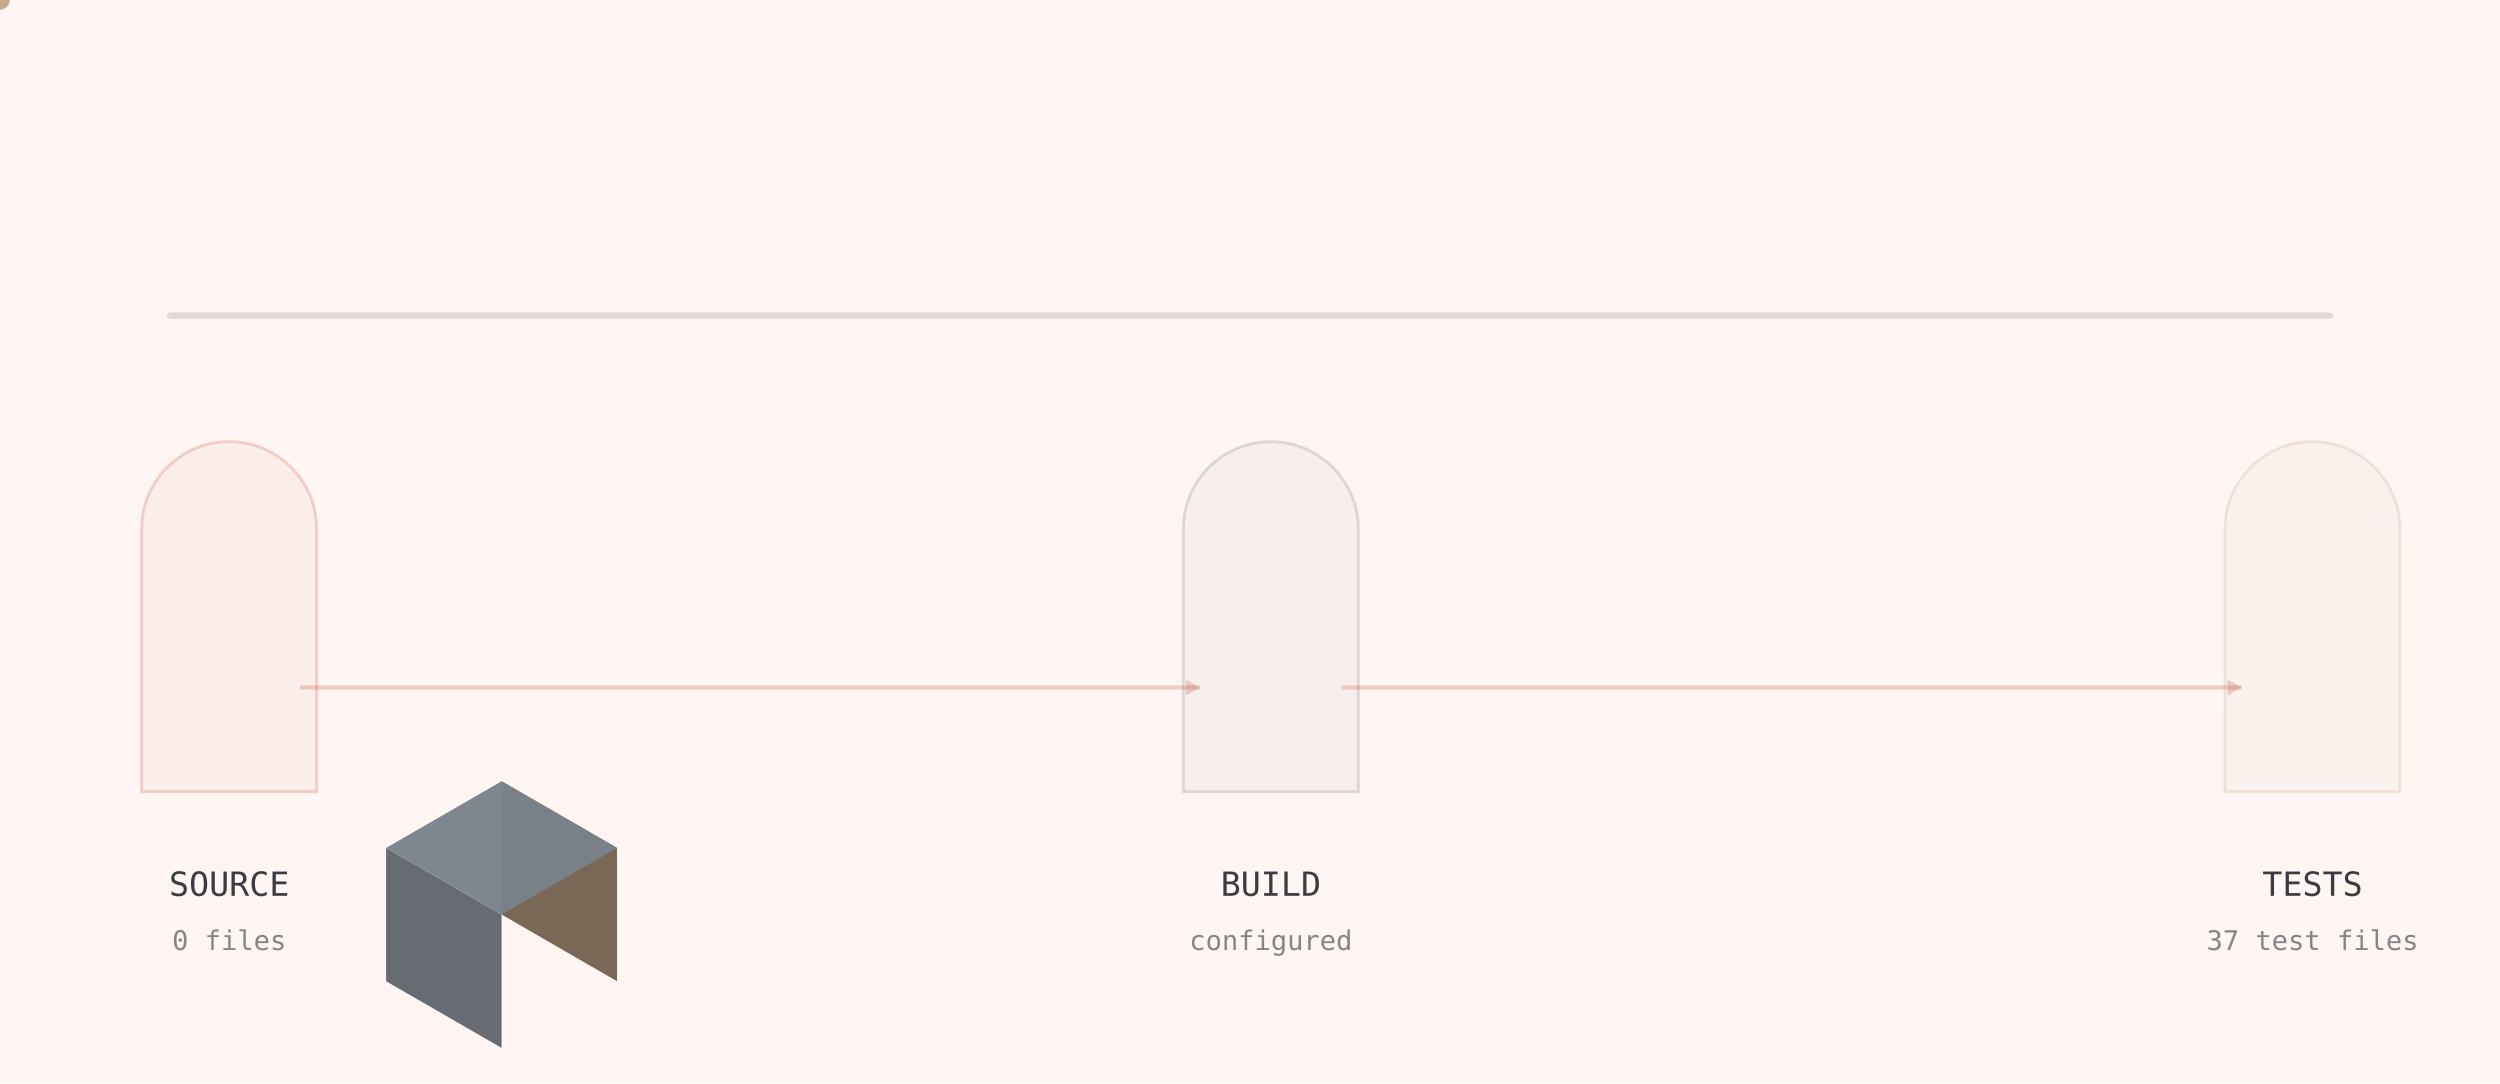
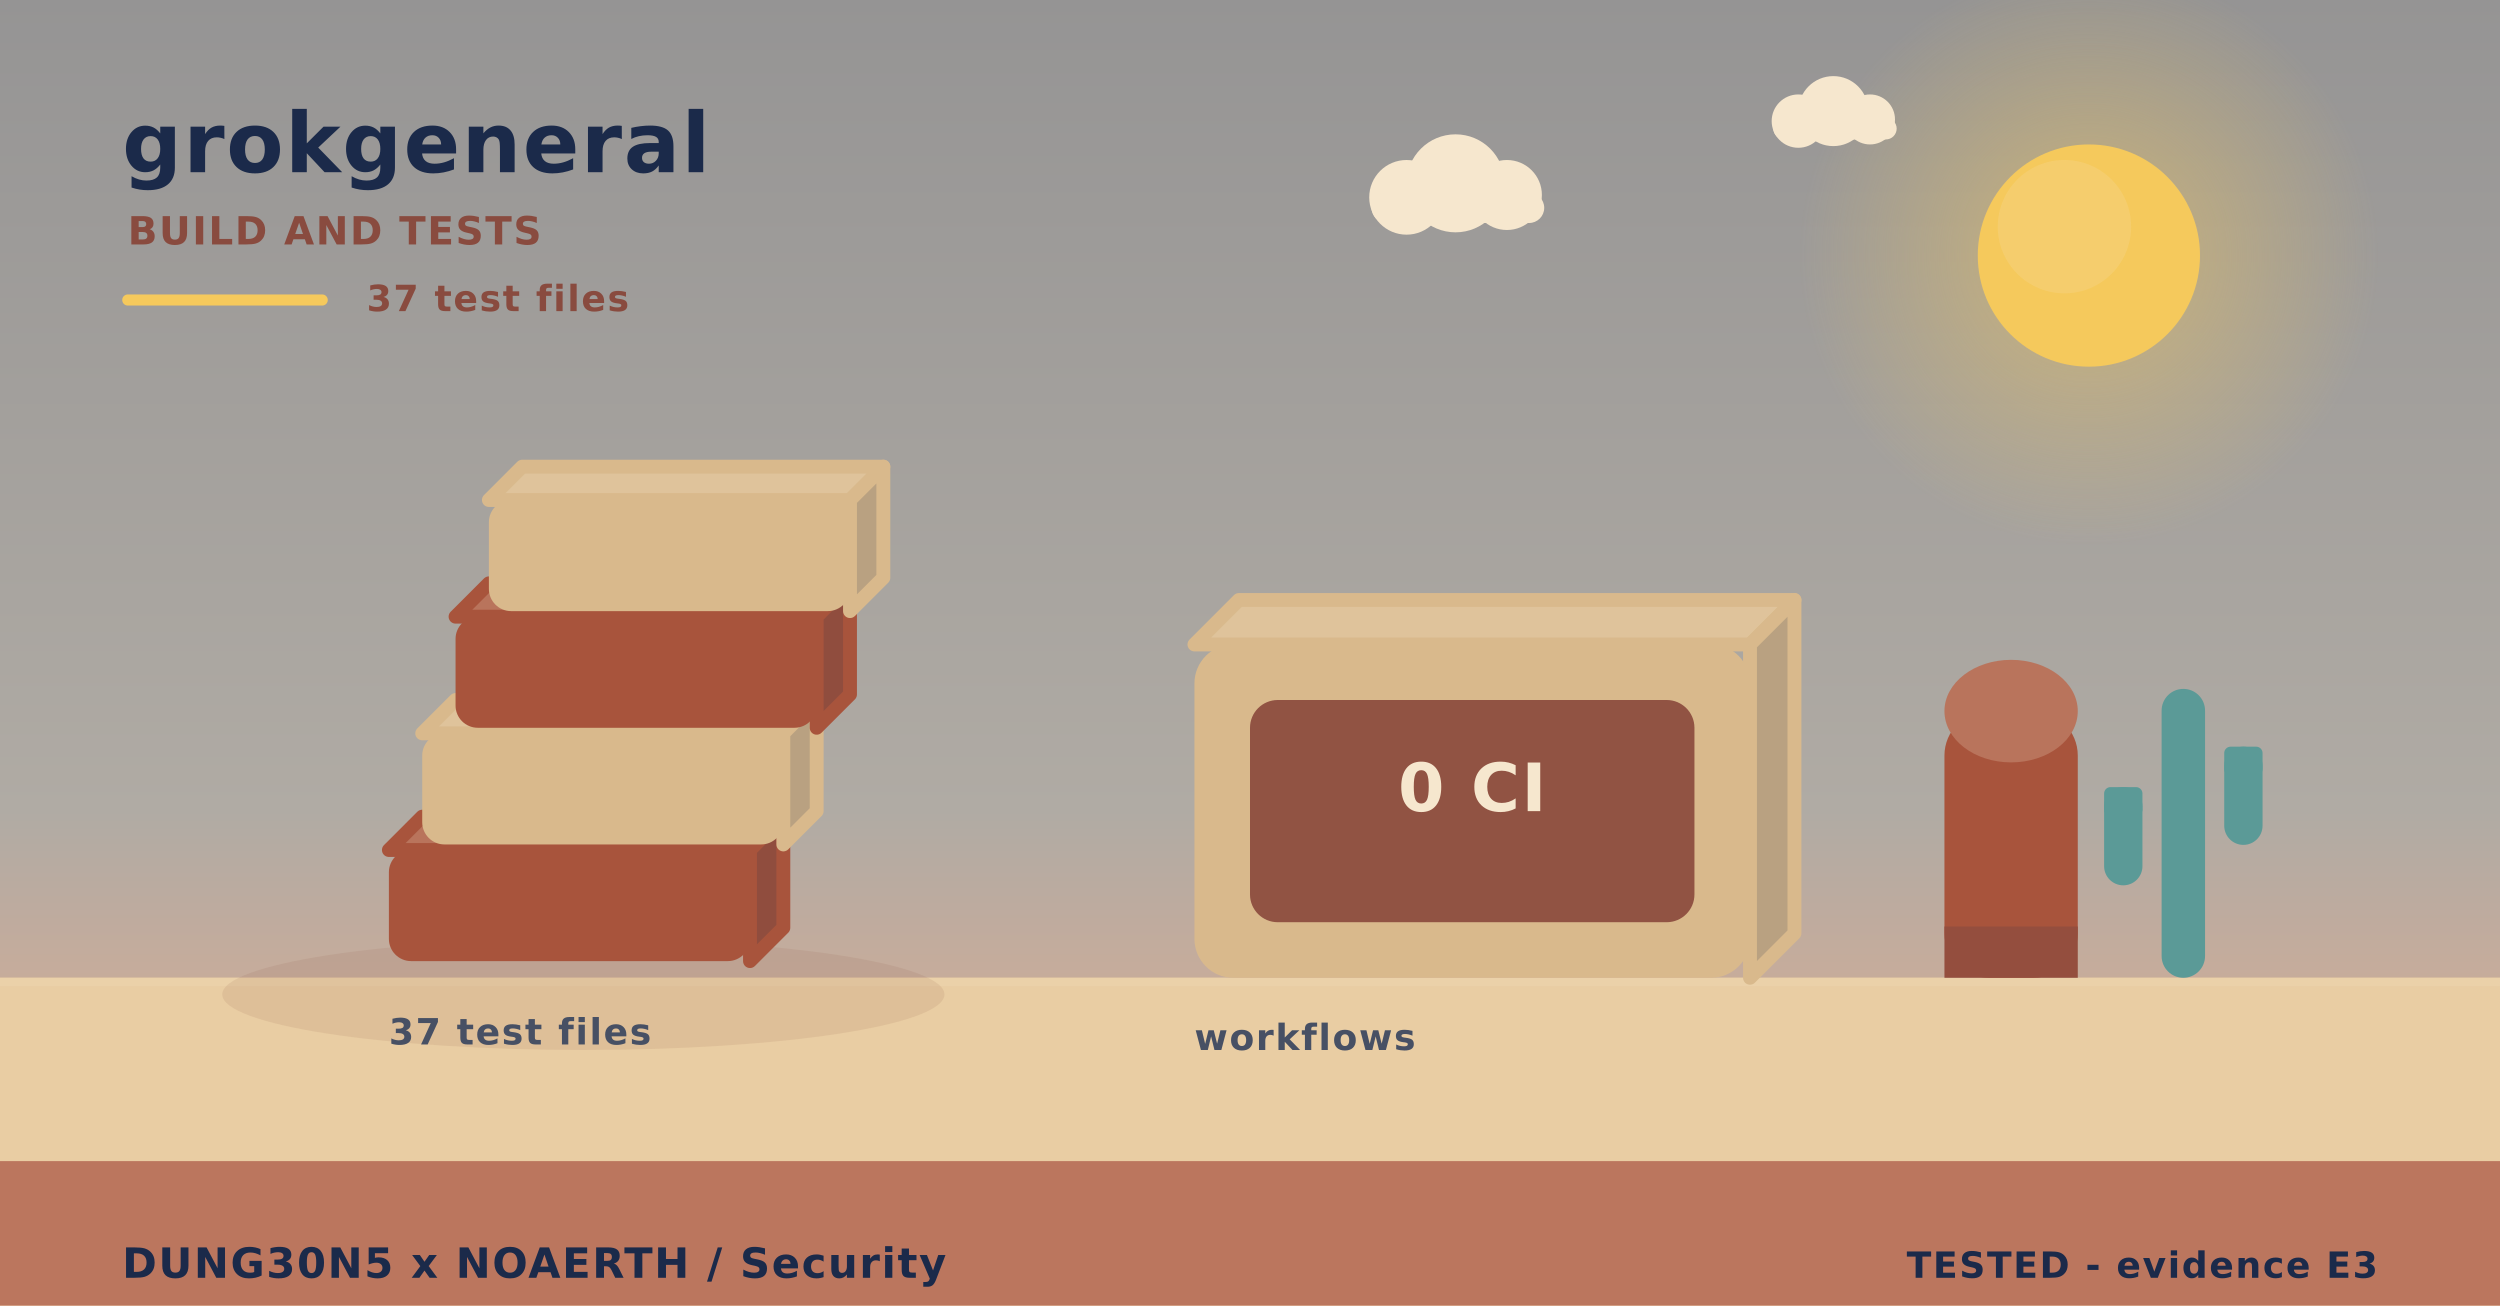
- <svg xmlns="http://www.w3.org/2000/svg" viewBox="0 0 1200 520" width="1200" height="520" role="img" aria-label="grokgeneral build evidence">
-   <rect width="1200" height="520" fill="#fff5f2" />
-   <defs>
-     <linearGradient id="gb" x1="0" y1="0" x2="1" y2="1">
-       <stop offset="0%" stop-color="#c75f48" />
-       <stop offset="100%" stop-color="#78818a" />
-     </linearGradient>
-   </defs>
-   <rect x="80.00" y="150.00" width="1040.00" height="3.00" rx="2.00" fill="rgba(37,40,46,0.140)" opacity="1.00" />
-   <path d="M68.00,380.00 L68.00,254.00 A42.00,42.00 0 0 1 152.00,254.00 L152.00,380.00 Z" fill="rgba(199,95,72,0.100)" opacity="0.55" stroke="rgba(199,95,72,0.450)" stroke-width="1.4" />
-   <polygon points="-192.26,189.00 -136.83,221.00 -136.83,157.00 -192.26,125.00" fill="#736150" opacity="0.95" />
-   <polygon points="-247.68,221.00 -192.26,253.00 -192.26,189.00 -247.68,157.00" fill="#5e656c" opacity="0.95" />
-   <polygon points="-192.26,125.00 -136.83,157.00 -192.26,189.00 -247.68,157.00" fill="#c75f48" opacity="0.95" />
-   <text x="110" y="430" font-family="ui-monospace,Menlo,monospace" font-size="16" fill="rgba(37,40,46,0.900)" text-anchor="middle">SOURCE</text>
-   <text x="110" y="456" font-family="ui-monospace,Menlo,monospace" font-size="13" fill="rgba(37,40,46,0.550)" text-anchor="middle">0 files</text>
-   <path d="M568.00,380.00 L568.00,254.00 A42.00,42.00 0 0 1 652.00,254.00 L652.00,380.00 Z" fill="rgba(120,129,138,0.100)" opacity="0.55" stroke="rgba(120,129,138,0.450)" stroke-width="1.4" />
-   <polygon points="240.76,439.00 296.18,471.00 296.18,407.00 240.76,375.00" fill="#736150" opacity="0.95" />
-   <polygon points="185.33,471.00 240.76,503.00 240.76,439.00 185.33,407.00" fill="#5e656c" opacity="0.95" />
-   <polygon points="240.76,375.00 296.18,407.00 240.76,439.00 185.33,407.00" fill="#78818a" opacity="0.95" />
-   <text x="610" y="430" font-family="ui-monospace,Menlo,monospace" font-size="16" fill="rgba(37,40,46,0.900)" text-anchor="middle">BUILD</text>
-   <text x="610" y="456" font-family="ui-monospace,Menlo,monospace" font-size="13" fill="rgba(37,40,46,0.550)" text-anchor="middle">configured</text>
-   <line x1="144.00" y1="330.00" x2="576.00" y2="330.00" stroke="rgba(199,95,72,0.500)" stroke-width="2.00" opacity="0.55" />
-   <polygon points="576.00,330.00 569.20,326.20 569.20,333.80" fill="rgba(199,95,72,0.500)" opacity="0.55" />
-   <g opacity="0.9">
-     <circle cx="0.00" cy="0.00" r="4.60" fill="#c7a88a" opacity="1.00" />
-     <animateTransform attributeName="transform" type="translate" values="144.00,330.00 576.00,330.00" dur="5.667s" begin="0.0s" repeatCount="indefinite" />
-     <animateTransform attributeName="transform" type="translate" values="576.00,330.00 144.00,330.00" dur="5.667s" begin="2.833s" repeatCount="indefinite" />
+ <svg xmlns="http://www.w3.org/2000/svg" width="900" height="470" viewBox="0 0 900 470" role="img" aria-label="grokgeneral - how it is verified">
+   <linearGradient id="skyb" x1="0" y1="0" x2="0" y2="1">
+     <stop offset="0" stop-color="#959494" />
+     <stop offset="0.62" stop-color="#b0aba4" />
+     <stop offset="1" stop-color="#f3ad8a" />
+   </linearGradient>
+   <rect width="900" height="470" fill="url(#skyb)" />
+   <radialGradient id="sunb">
+     <stop offset="0.35" stop-color="#f5c95c" stop-opacity="0.34" />
+     <stop offset="1" stop-color="#f5c95c" stop-opacity="0" />
+   </radialGradient>
+   <circle cx="752" cy="92" r="104" fill="url(#sunb)" />
+   <circle cx="752" cy="92" r="40" fill="#f5c95c" />
+   <circle cx="743.2" cy="81.6" r="24" fill="#f5d27e" opacity="0.5" />
+   <g>
+     <circle cx="524" cy="66" r="17.64" fill="#f6e7ce" />
+     <circle cx="506.36" cy="71.04" r="13.44" fill="#f6e7ce" />
+     <circle cx="542.48" cy="70.2" r="12.6" fill="#f6e7ce" />
+     <rect x="493.76" y="69.36" width="62.16" height="10.92" rx="5.46" fill="#f6e7ce" />
+     <animateTransform attributeName="transform" type="translate" values="0 0;24 0;0 0" dur="36s" begin="0s" repeatCount="indefinite" />
  </g>
-   <path d="M1068.00,380.00 L1068.00,254.00 A42.00,42.00 0 0 1 1152.00,254.00 L1152.00,380.00 Z" fill="rgba(199,168,138,0.100)" opacity="0.55" stroke="rgba(199,168,138,0.450)" stroke-width="1.4" />
-   <polygon points="673.77,689.00 729.19,721.00 729.19,657.00 673.77,625.00" fill="#736150" opacity="0.95" />
-   <polygon points="618.34,721.00 673.77,753.00 673.77,689.00 618.34,657.00" fill="#5e656c" opacity="0.95" />
-   <polygon points="673.77,625.00 729.19,657.00 673.77,689.00 618.34,657.00" fill="#c7a88a" opacity="0.95" />
-   <text x="1110" y="430" font-family="ui-monospace,Menlo,monospace" font-size="16" fill="rgba(37,40,46,0.900)" text-anchor="middle">TESTS</text>
-   <text x="1110" y="456" font-family="ui-monospace,Menlo,monospace" font-size="13" fill="rgba(37,40,46,0.550)" text-anchor="middle">37 test files</text>
-   <line x1="644.00" y1="330.00" x2="1076.00" y2="330.00" stroke="rgba(199,95,72,0.500)" stroke-width="2.00" opacity="0.55" />
-   <polygon points="1076.00,330.00 1069.20,326.20 1069.20,333.80" fill="rgba(199,95,72,0.500)" opacity="0.55" />
-   <g opacity="0.9">
-     <circle cx="0.00" cy="0.00" r="4.60" fill="#c7a88a" opacity="1.00" />
-     <animateTransform attributeName="transform" type="translate" values="644.00,330.00 1076.00,330.00" dur="5.667s" begin="0.4s" repeatCount="indefinite" />
-     <animateTransform attributeName="transform" type="translate" values="1076.00,330.00 644.00,330.00" dur="5.667s" begin="3.233s" repeatCount="indefinite" />
+   <g>
+     <circle cx="660" cy="40" r="12.6" fill="#f6e7ce" />
+     <circle cx="647.4" cy="43.6" r="9.6" fill="#f6e7ce" />
+     <circle cx="673.2" cy="43" r="9" fill="#f6e7ce" />
+     <rect x="638.4" y="42.4" width="44.4" height="7.8" rx="3.9" fill="#f6e7ce" />
+     <animateTransform attributeName="transform" type="translate" values="0 0;-18 0;0 0" dur="46s" begin="3s" repeatCount="indefinite" />
  </g>
+   <rect x="0" y="352" width="900" height="118" fill="#e9cda3" />
+   <rect x="0" y="352" width="900" height="3" fill="#ebd1a9" />
+   <text x="44" y="62" font-family="Verdana,DejaVu Sans,sans-serif" font-size="30" font-weight="700" letter-spacing="0.6" fill="#1b2a4a" text-anchor="start">grokgeneral</text>
+   <text x="46" y="88" font-family="Verdana,DejaVu Sans,sans-serif" font-size="14" font-weight="700" letter-spacing="0.6" fill="#894b3f" text-anchor="start">BUILD AND TESTS</text>
+   <rect x="44" y="106" width="74" height="4" rx="2" fill="#f5c95c" />
+   <text x="132" y="112" font-family="Verdana,DejaVu Sans,sans-serif" font-size="13" font-weight="700" letter-spacing="0.6" fill="#894b3f" text-anchor="start">37 test files</text>
+   <ellipse cx="210" cy="358" rx="130" ry="20" fill="rgba(138,90,68,0.11)" />
+   <g>
+     <path d="M140,306 L270,306 L282,294 L152,294 Z" fill="#b9745c" stroke="#a8543c" stroke-width="5" stroke-linejoin="round" />
+     <path d="M270,306 L282,294 L282,334 L270,346 Z" fill="#904d3e" stroke="#a8543c" stroke-width="5" stroke-linejoin="round" />
+     <rect x="140" y="306" width="130" height="40" rx="8" fill="#a8543c" />
+     <animateTransform attributeName="transform" type="translate" values="0 10;0 0" dur="0.8s" begin="0.5s" fill="freeze" />
+   </g>
+   <g>
+     <path d="M152,264 L282,264 L294,252 L164,252 Z" fill="#dfc39b" stroke="#d9b98c" stroke-width="5" stroke-linejoin="round" />
+     <path d="M282,264 L294,252 L294,292 L282,304 Z" fill="#b9a181" stroke="#d9b98c" stroke-width="5" stroke-linejoin="round" />
+     <rect x="152" y="264" width="130" height="40" rx="8" fill="#d9b98c" />
+     <animateTransform attributeName="transform" type="translate" values="0 10;0 0" dur="0.8s" begin="0.34s" fill="freeze" />
+   </g>
+   <g>
+     <path d="M164,222 L294,222 L306,210 L176,210 Z" fill="#b9745c" stroke="#a8543c" stroke-width="5" stroke-linejoin="round" />
+     <path d="M294,222 L306,210 L306,250 L294,262 Z" fill="#904d3e" stroke="#a8543c" stroke-width="5" stroke-linejoin="round" />
+     <rect x="164" y="222" width="130" height="40" rx="8" fill="#a8543c" />
+     <animateTransform attributeName="transform" type="translate" values="0 10;0 0" dur="0.8s" begin="0.18s" fill="freeze" />
+   </g>
+   <g>
+     <path d="M176,180 L306,180 L318,168 L188,168 Z" fill="#dfc39b" stroke="#d9b98c" stroke-width="5" stroke-linejoin="round" />
+     <path d="M306,180 L318,168 L318,208 L306,220 Z" fill="#b9a181" stroke="#d9b98c" stroke-width="5" stroke-linejoin="round" />
+     <rect x="176" y="180" width="130" height="40" rx="8" fill="#d9b98c" />
+     <animateTransform attributeName="transform" type="translate" values="0 10;0 0" dur="0.8s" begin="0.02s" fill="freeze" />
+   </g>
+   <text x="140" y="376" font-family="Verdana,DejaVu Sans,sans-serif" font-size="13" font-weight="700" letter-spacing="0.6" fill="#475064" text-anchor="start">37 test files</text>
+   <path d="M430,232 L630,232 L646,216 L446,216 Z" fill="#dfc39b" stroke="#d9b98c" stroke-width="5" stroke-linejoin="round" />
+   <path d="M630,232 L646,216 L646,336 L630,352 Z" fill="#b9a181" stroke="#d9b98c" stroke-width="5" stroke-linejoin="round" />
+   <rect x="430" y="232" width="200" height="120" rx="14" fill="#d9b98c" />
+   <rect x="450" y="252" width="160" height="80" rx="10" fill="#8c4c3f" opacity="0.94" />
+   <text x="530" y="292" font-family="Verdana,DejaVu Sans,sans-serif" font-size="24" font-weight="700" letter-spacing="0.6" fill="#f6e7ce" text-anchor="middle">0 CI</text>
+   <text x="430" y="378" font-family="Verdana,DejaVu Sans,sans-serif" font-size="13" font-weight="700" letter-spacing="0.6" fill="#475064" text-anchor="start">workflows</text>
+   <rect x="700" y="256" width="48" height="96" rx="16" fill="#a8543c" />
+   <ellipse cx="724" cy="256" rx="24" ry="18.46" fill="#b9745c" />
+   <rect x="700" y="333.54" width="48" height="18.46" fill="#944e3e" />
+   <rect x="778.18" y="248" width="15.64" height="104" rx="7.82" fill="#5b9a97" />
+   <rect x="757.48" y="283.36" width="13.8" height="35.36" rx="6.9" fill="#5b9a97" />
+   <rect x="757.48" y="283.36" width="13.8" height="10.4" rx="2.3" fill="#5b9a97" />
+   <rect x="800.72" y="268.8" width="13.8" height="35.36" rx="6.9" fill="#5b9a97" />
+   <rect x="800.72" y="268.8" width="13.8" height="10.4" rx="2.3" fill="#5b9a97" />
+   <rect x="0" y="418" width="900" height="52" rx="0" fill="#b87159" opacity="0.94" />
+   <text x="44" y="460" font-family="Verdana,DejaVu Sans,sans-serif" font-size="15" font-weight="700" letter-spacing="0.6" fill="#1b2a4a" text-anchor="start">DUNG30N5 x NOAERTH  /  Security</text>
+   <text x="856" y="460" font-family="Verdana,DejaVu Sans,sans-serif" font-size="13" font-weight="700" letter-spacing="0.6" fill="#1b2a4a" text-anchor="end">TESTED  -  evidence E3</text>
</svg>
